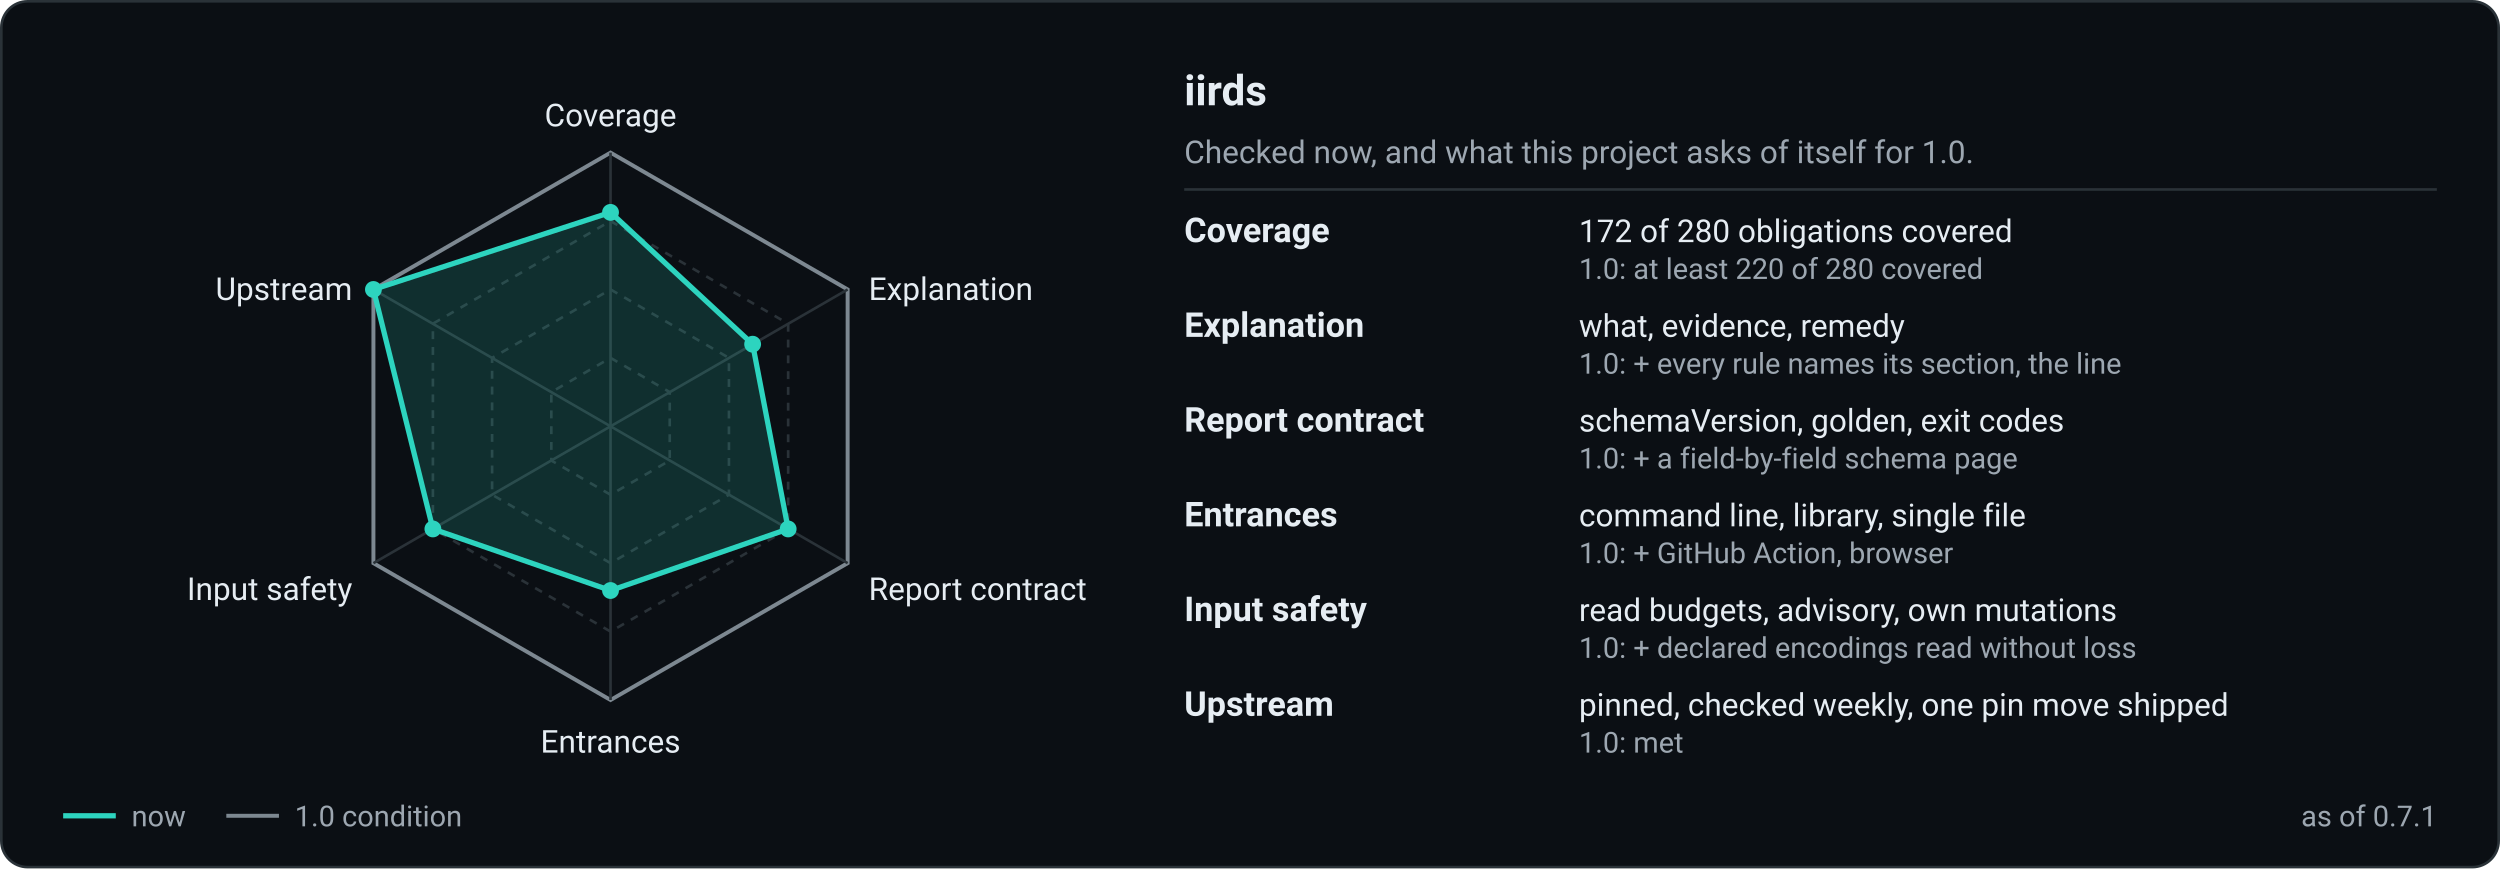
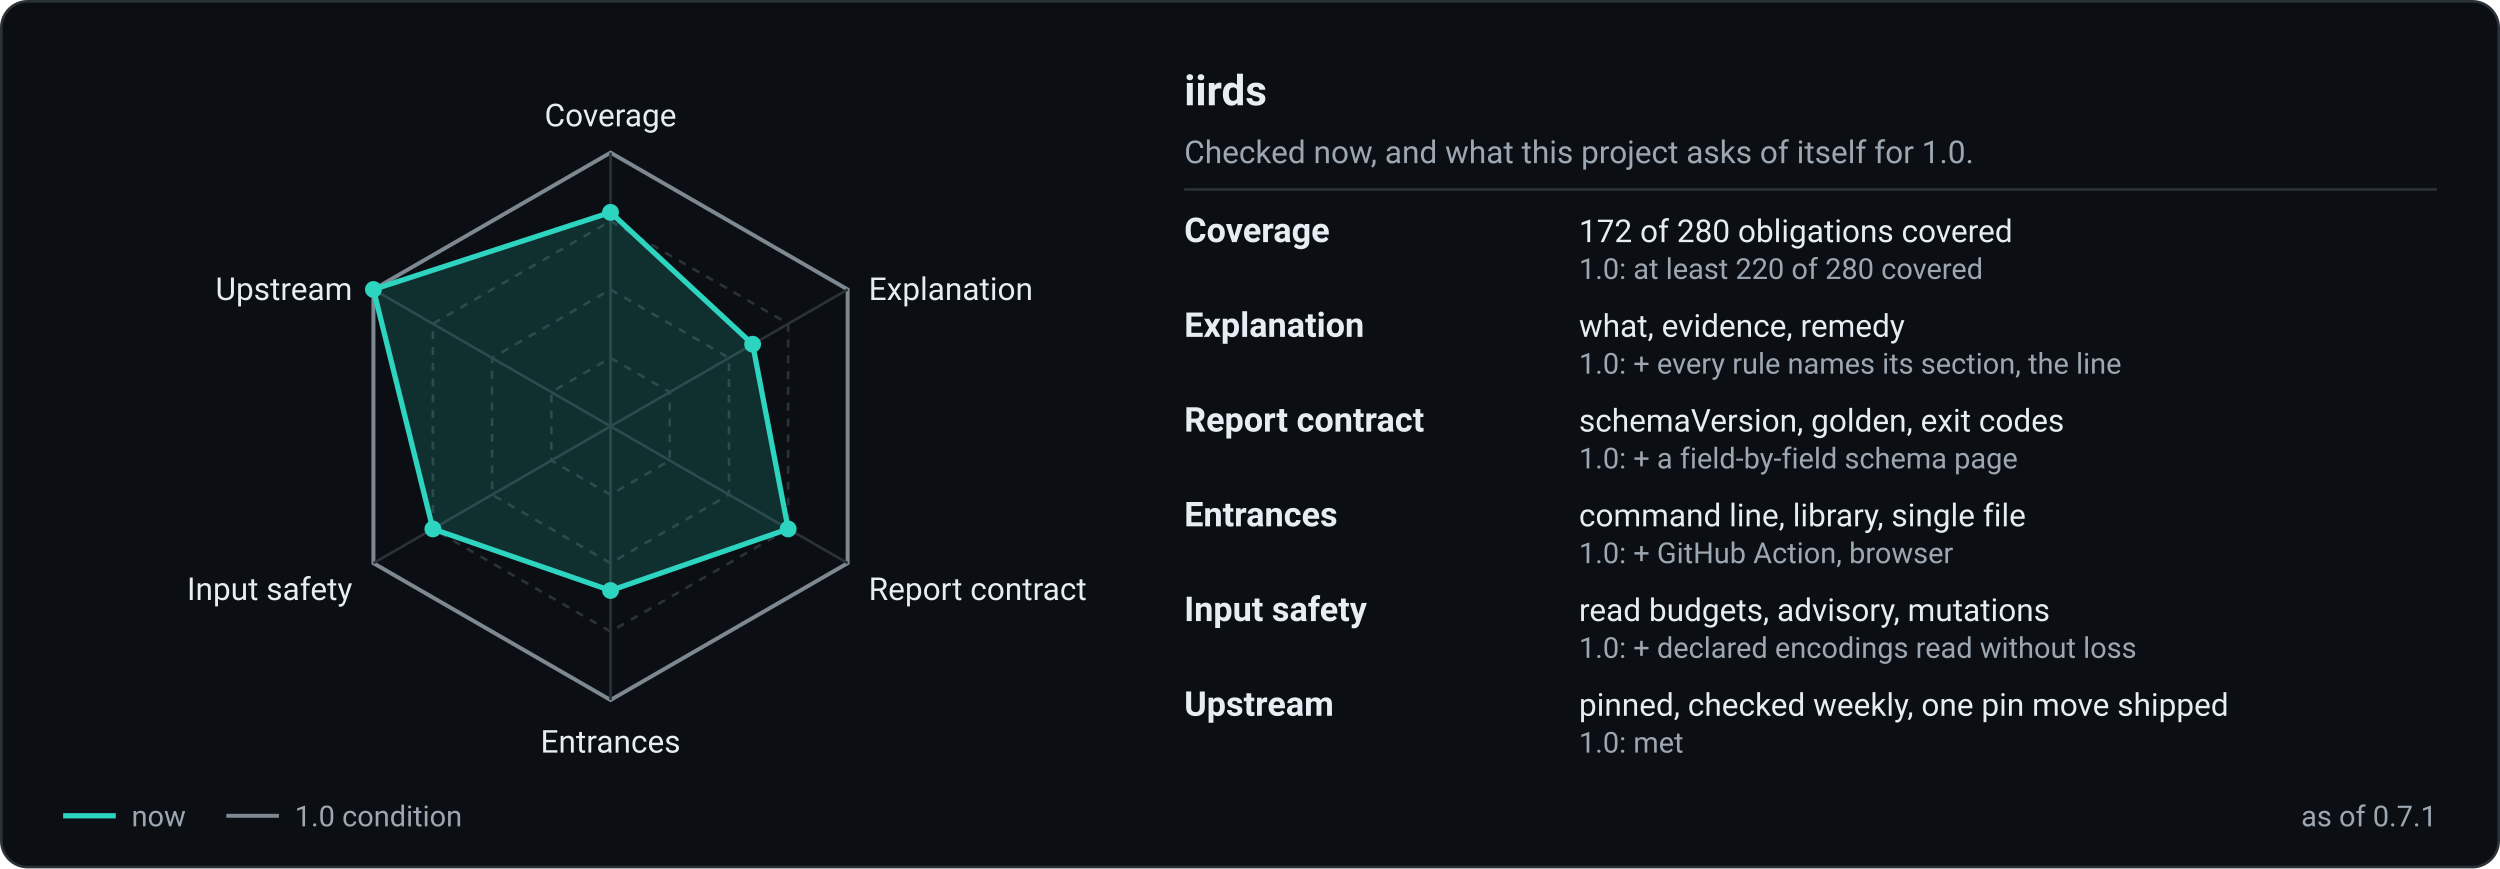
<svg xmlns="http://www.w3.org/2000/svg" width="950" height="330" viewBox="0 0 950 330" role="img" aria-labelledby="t d">
  <rect x="0.5" y="0.5" width="949" height="329" rx="10" fill="#0b0f14" stroke="#2a3238" />
  <polygon points="232.0,136.0 254.5,149.0 254.5,175.0 232.0,188.0 209.5,175.0 209.5,149.0" fill="none" stroke="#2a3238" stroke-width="1" stroke-dasharray="3 3" />
  <polygon points="232.0,110.0 277.0,136.0 277.0,188.0 232.0,214.0 187.0,188.0 187.0,136.0" fill="none" stroke="#2a3238" stroke-width="1" stroke-dasharray="3 3" />
  <polygon points="232.0,84.0 299.5,123.0 299.5,201.0 232.0,240.0 164.5,201.0 164.5,123.0" fill="none" stroke="#2a3238" stroke-width="1" stroke-dasharray="3 3" />
  <polygon points="232.0,58.0 322.1,110.0 322.1,214.0 232.0,266.0 141.9,214.0 141.9,110.0" fill="none" stroke="#7d8891" stroke-width="1.5" />
  <line x1="232" y1="162" x2="232.0" y2="58.0" stroke="#2a3238" stroke-width="1" />
  <line x1="232" y1="162" x2="322.1" y2="110.0" stroke="#2a3238" stroke-width="1" />
  <line x1="232" y1="162" x2="322.1" y2="214.0" stroke="#2a3238" stroke-width="1" />
  <line x1="232" y1="162" x2="232.0" y2="266.0" stroke="#2a3238" stroke-width="1" />
  <line x1="232" y1="162" x2="141.9" y2="214.0" stroke="#2a3238" stroke-width="1" />
  <line x1="232" y1="162" x2="141.9" y2="110.0" stroke="#2a3238" stroke-width="1" />
  <polygon points="232.0,80.7 286.0,130.8 299.5,201.0 232.0,224.4 164.5,201.0 141.9,110.0" fill="#2dd4bf" fill-opacity="0.16" stroke="#2dd4bf" stroke-width="2" stroke-linejoin="round" />
  <circle cx="232.0" cy="80.7" r="3.2" fill="#2dd4bf" />
  <circle cx="286.0" cy="130.8" r="3.2" fill="#2dd4bf" />
  <circle cx="299.5" cy="201.0" r="3.2" fill="#2dd4bf" />
  <circle cx="232.0" cy="224.4" r="3.2" fill="#2dd4bf" />
  <circle cx="164.5" cy="201.0" r="3.2" fill="#2dd4bf" />
  <circle cx="141.9" cy="110.0" r="3.2" fill="#2dd4bf" />
  <text x="232.0" y="48.0" text-anchor="middle" font-family="-apple-system, 'Segoe UI', Roboto, 'Helvetica Neue', Arial, sans-serif" font-size="12" fill="#e6edf3">Coverage</text>
  <text x="330.1" y="114.0" text-anchor="start" font-family="-apple-system, 'Segoe UI', Roboto, 'Helvetica Neue', Arial, sans-serif" font-size="12" fill="#e6edf3">Explanation</text>
  <text x="330.1" y="228.0" text-anchor="start" font-family="-apple-system, 'Segoe UI', Roboto, 'Helvetica Neue', Arial, sans-serif" font-size="12" fill="#e6edf3">Report contract</text>
  <text x="232.0" y="286.0" text-anchor="middle" font-family="-apple-system, 'Segoe UI', Roboto, 'Helvetica Neue', Arial, sans-serif" font-size="12" fill="#e6edf3">Entrances</text>
  <text x="133.9" y="228.0" text-anchor="end" font-family="-apple-system, 'Segoe UI', Roboto, 'Helvetica Neue', Arial, sans-serif" font-size="12" fill="#e6edf3">Input safety</text>
  <text x="133.9" y="114.0" text-anchor="end" font-family="-apple-system, 'Segoe UI', Roboto, 'Helvetica Neue', Arial, sans-serif" font-size="12" fill="#e6edf3">Upstream</text>
  <line x1="24" y1="310" x2="44" y2="310" stroke="#2dd4bf" stroke-width="2" />
  <text x="50" y="314" font-family="-apple-system, 'Segoe UI', Roboto, 'Helvetica Neue', Arial, sans-serif" font-size="11" fill="#9da7b1">now</text>
  <line x1="86" y1="310" x2="106" y2="310" stroke="#7d8891" stroke-width="1.5" />
  <text x="112" y="314" font-family="-apple-system, 'Segoe UI', Roboto, 'Helvetica Neue', Arial, sans-serif" font-size="11" fill="#9da7b1">1.0 condition</text>
  <text x="926" y="314" text-anchor="end" font-family="-apple-system, 'Segoe UI', Roboto, 'Helvetica Neue', Arial, sans-serif" font-size="11" fill="#9da7b1">as of 0.7.1</text>
  <text x="450" y="40" font-family="-apple-system, 'Segoe UI', Roboto, 'Helvetica Neue', Arial, sans-serif" font-size="16" font-weight="600" fill="#e6edf3">iirds</text>
  <text x="450" y="62" font-family="-apple-system, 'Segoe UI', Roboto, 'Helvetica Neue', Arial, sans-serif" font-size="12" fill="#9da7b1">Checked now, and what this project asks of itself for 1.0.</text>
  <line x1="450" y1="72" x2="926" y2="72" stroke="#2a3238" />
  <text x="450" y="92" font-family="-apple-system, 'Segoe UI', Roboto, 'Helvetica Neue', Arial, sans-serif" font-size="13" font-weight="600" fill="#e6edf3">Coverage</text>
  <text x="600" y="92" font-family="-apple-system, 'Segoe UI', Roboto, 'Helvetica Neue', Arial, sans-serif" font-size="12" fill="#e6edf3">172 of 280 obligations covered</text>
  <text x="600" y="106" font-family="-apple-system, 'Segoe UI', Roboto, 'Helvetica Neue', Arial, sans-serif" font-size="11" fill="#9da7b1">1.0: at least 220 of 280 covered</text>
  <text x="450" y="128" font-family="-apple-system, 'Segoe UI', Roboto, 'Helvetica Neue', Arial, sans-serif" font-size="13" font-weight="600" fill="#e6edf3">Explanation</text>
  <text x="600" y="128" font-family="-apple-system, 'Segoe UI', Roboto, 'Helvetica Neue', Arial, sans-serif" font-size="12" fill="#e6edf3">what, evidence, remedy</text>
  <text x="600" y="142" font-family="-apple-system, 'Segoe UI', Roboto, 'Helvetica Neue', Arial, sans-serif" font-size="11" fill="#9da7b1">1.0: + every rule names its section, the line</text>
  <text x="450" y="164" font-family="-apple-system, 'Segoe UI', Roboto, 'Helvetica Neue', Arial, sans-serif" font-size="13" font-weight="600" fill="#e6edf3">Report contract</text>
  <text x="600" y="164" font-family="-apple-system, 'Segoe UI', Roboto, 'Helvetica Neue', Arial, sans-serif" font-size="12" fill="#e6edf3">schemaVersion, golden, exit codes</text>
  <text x="600" y="178" font-family="-apple-system, 'Segoe UI', Roboto, 'Helvetica Neue', Arial, sans-serif" font-size="11" fill="#9da7b1">1.0: + a field-by-field schema page</text>
  <text x="450" y="200" font-family="-apple-system, 'Segoe UI', Roboto, 'Helvetica Neue', Arial, sans-serif" font-size="13" font-weight="600" fill="#e6edf3">Entrances</text>
  <text x="600" y="200" font-family="-apple-system, 'Segoe UI', Roboto, 'Helvetica Neue', Arial, sans-serif" font-size="12" fill="#e6edf3">command line, library, single file</text>
  <text x="600" y="214" font-family="-apple-system, 'Segoe UI', Roboto, 'Helvetica Neue', Arial, sans-serif" font-size="11" fill="#9da7b1">1.0: + GitHub Action, browser</text>
  <text x="450" y="236" font-family="-apple-system, 'Segoe UI', Roboto, 'Helvetica Neue', Arial, sans-serif" font-size="13" font-weight="600" fill="#e6edf3">Input safety</text>
-   <text x="600" y="236" font-family="-apple-system, 'Segoe UI', Roboto, 'Helvetica Neue', Arial, sans-serif" font-size="12" fill="#e6edf3">read budgets, advisory, own mutations</text>
+   <text x="600" y="236" font-family="-apple-system, 'Segoe UI', Roboto, 'Helvetica Neue', Arial, sans-serif" font-size="12" fill="#e6edf3">read budgets, advisory, mutations</text>
  <text x="600" y="250" font-family="-apple-system, 'Segoe UI', Roboto, 'Helvetica Neue', Arial, sans-serif" font-size="11" fill="#9da7b1">1.0: + declared encodings read without loss</text>
  <text x="450" y="272" font-family="-apple-system, 'Segoe UI', Roboto, 'Helvetica Neue', Arial, sans-serif" font-size="13" font-weight="600" fill="#e6edf3">Upstream</text>
  <text x="600" y="272" font-family="-apple-system, 'Segoe UI', Roboto, 'Helvetica Neue', Arial, sans-serif" font-size="12" fill="#e6edf3">pinned, checked weekly, one pin move shipped</text>
  <text x="600" y="286" font-family="-apple-system, 'Segoe UI', Roboto, 'Helvetica Neue', Arial, sans-serif" font-size="11" fill="#9da7b1">1.0: met</text>
</svg>
